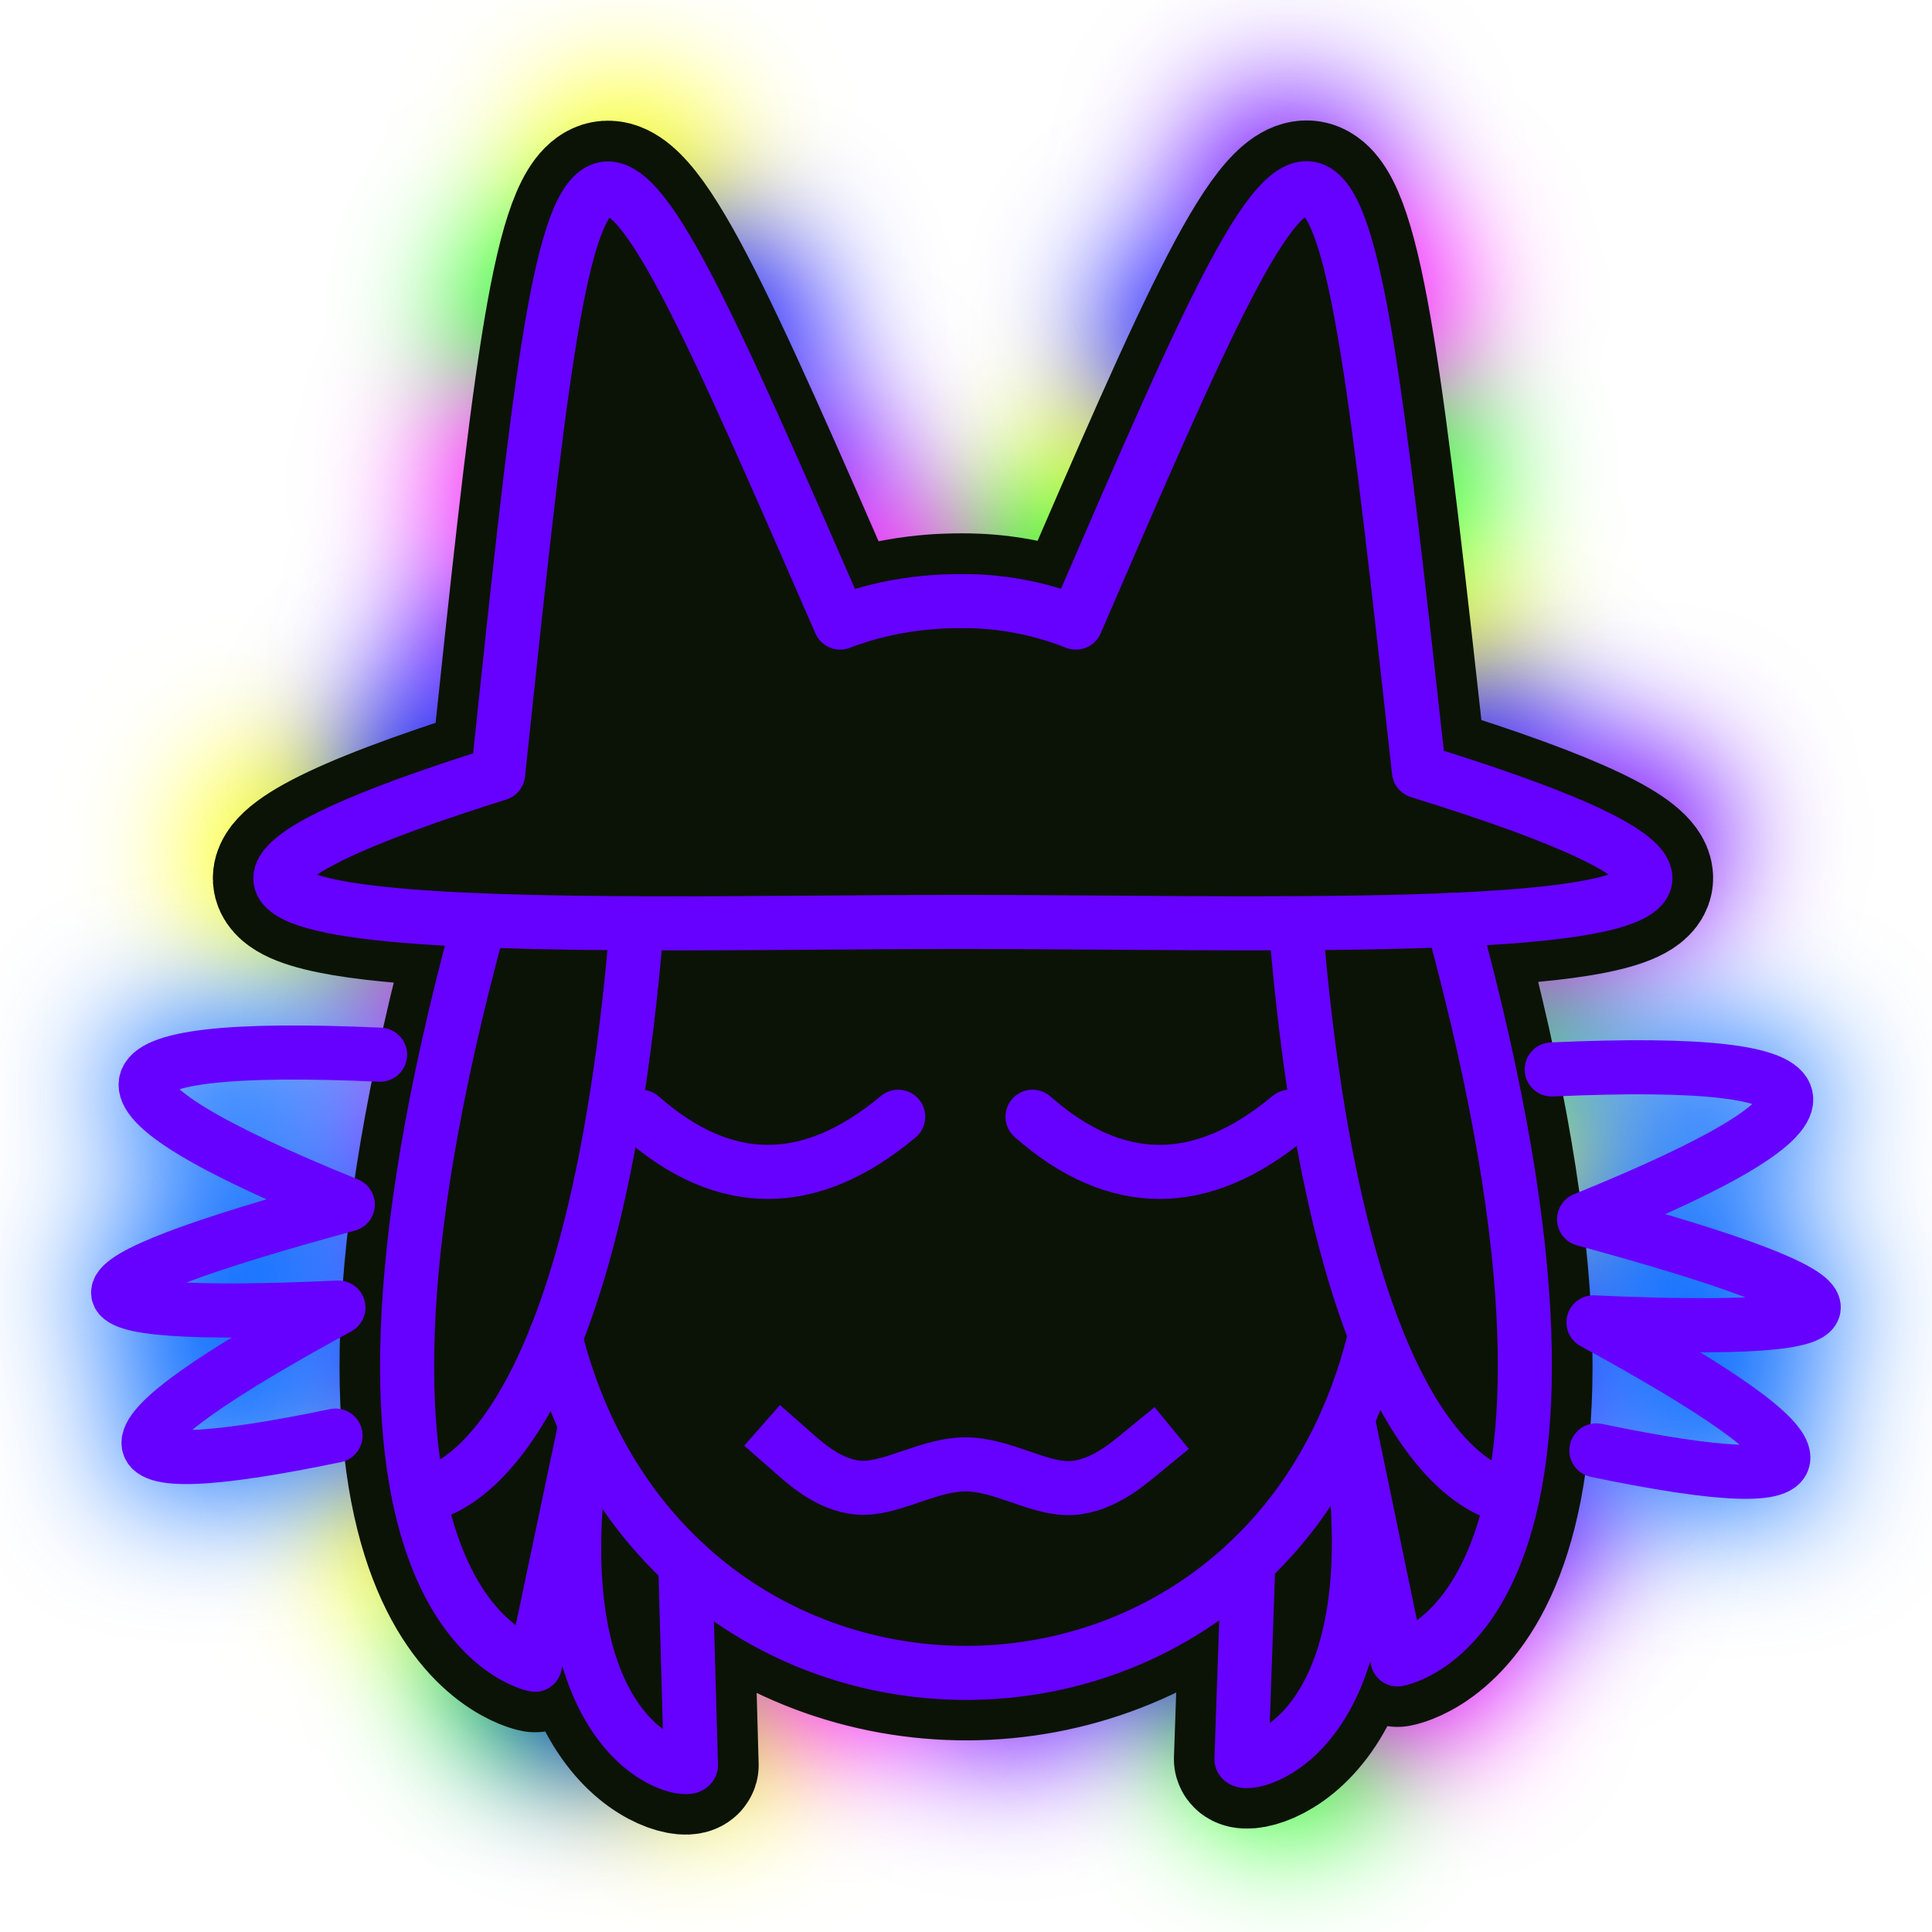
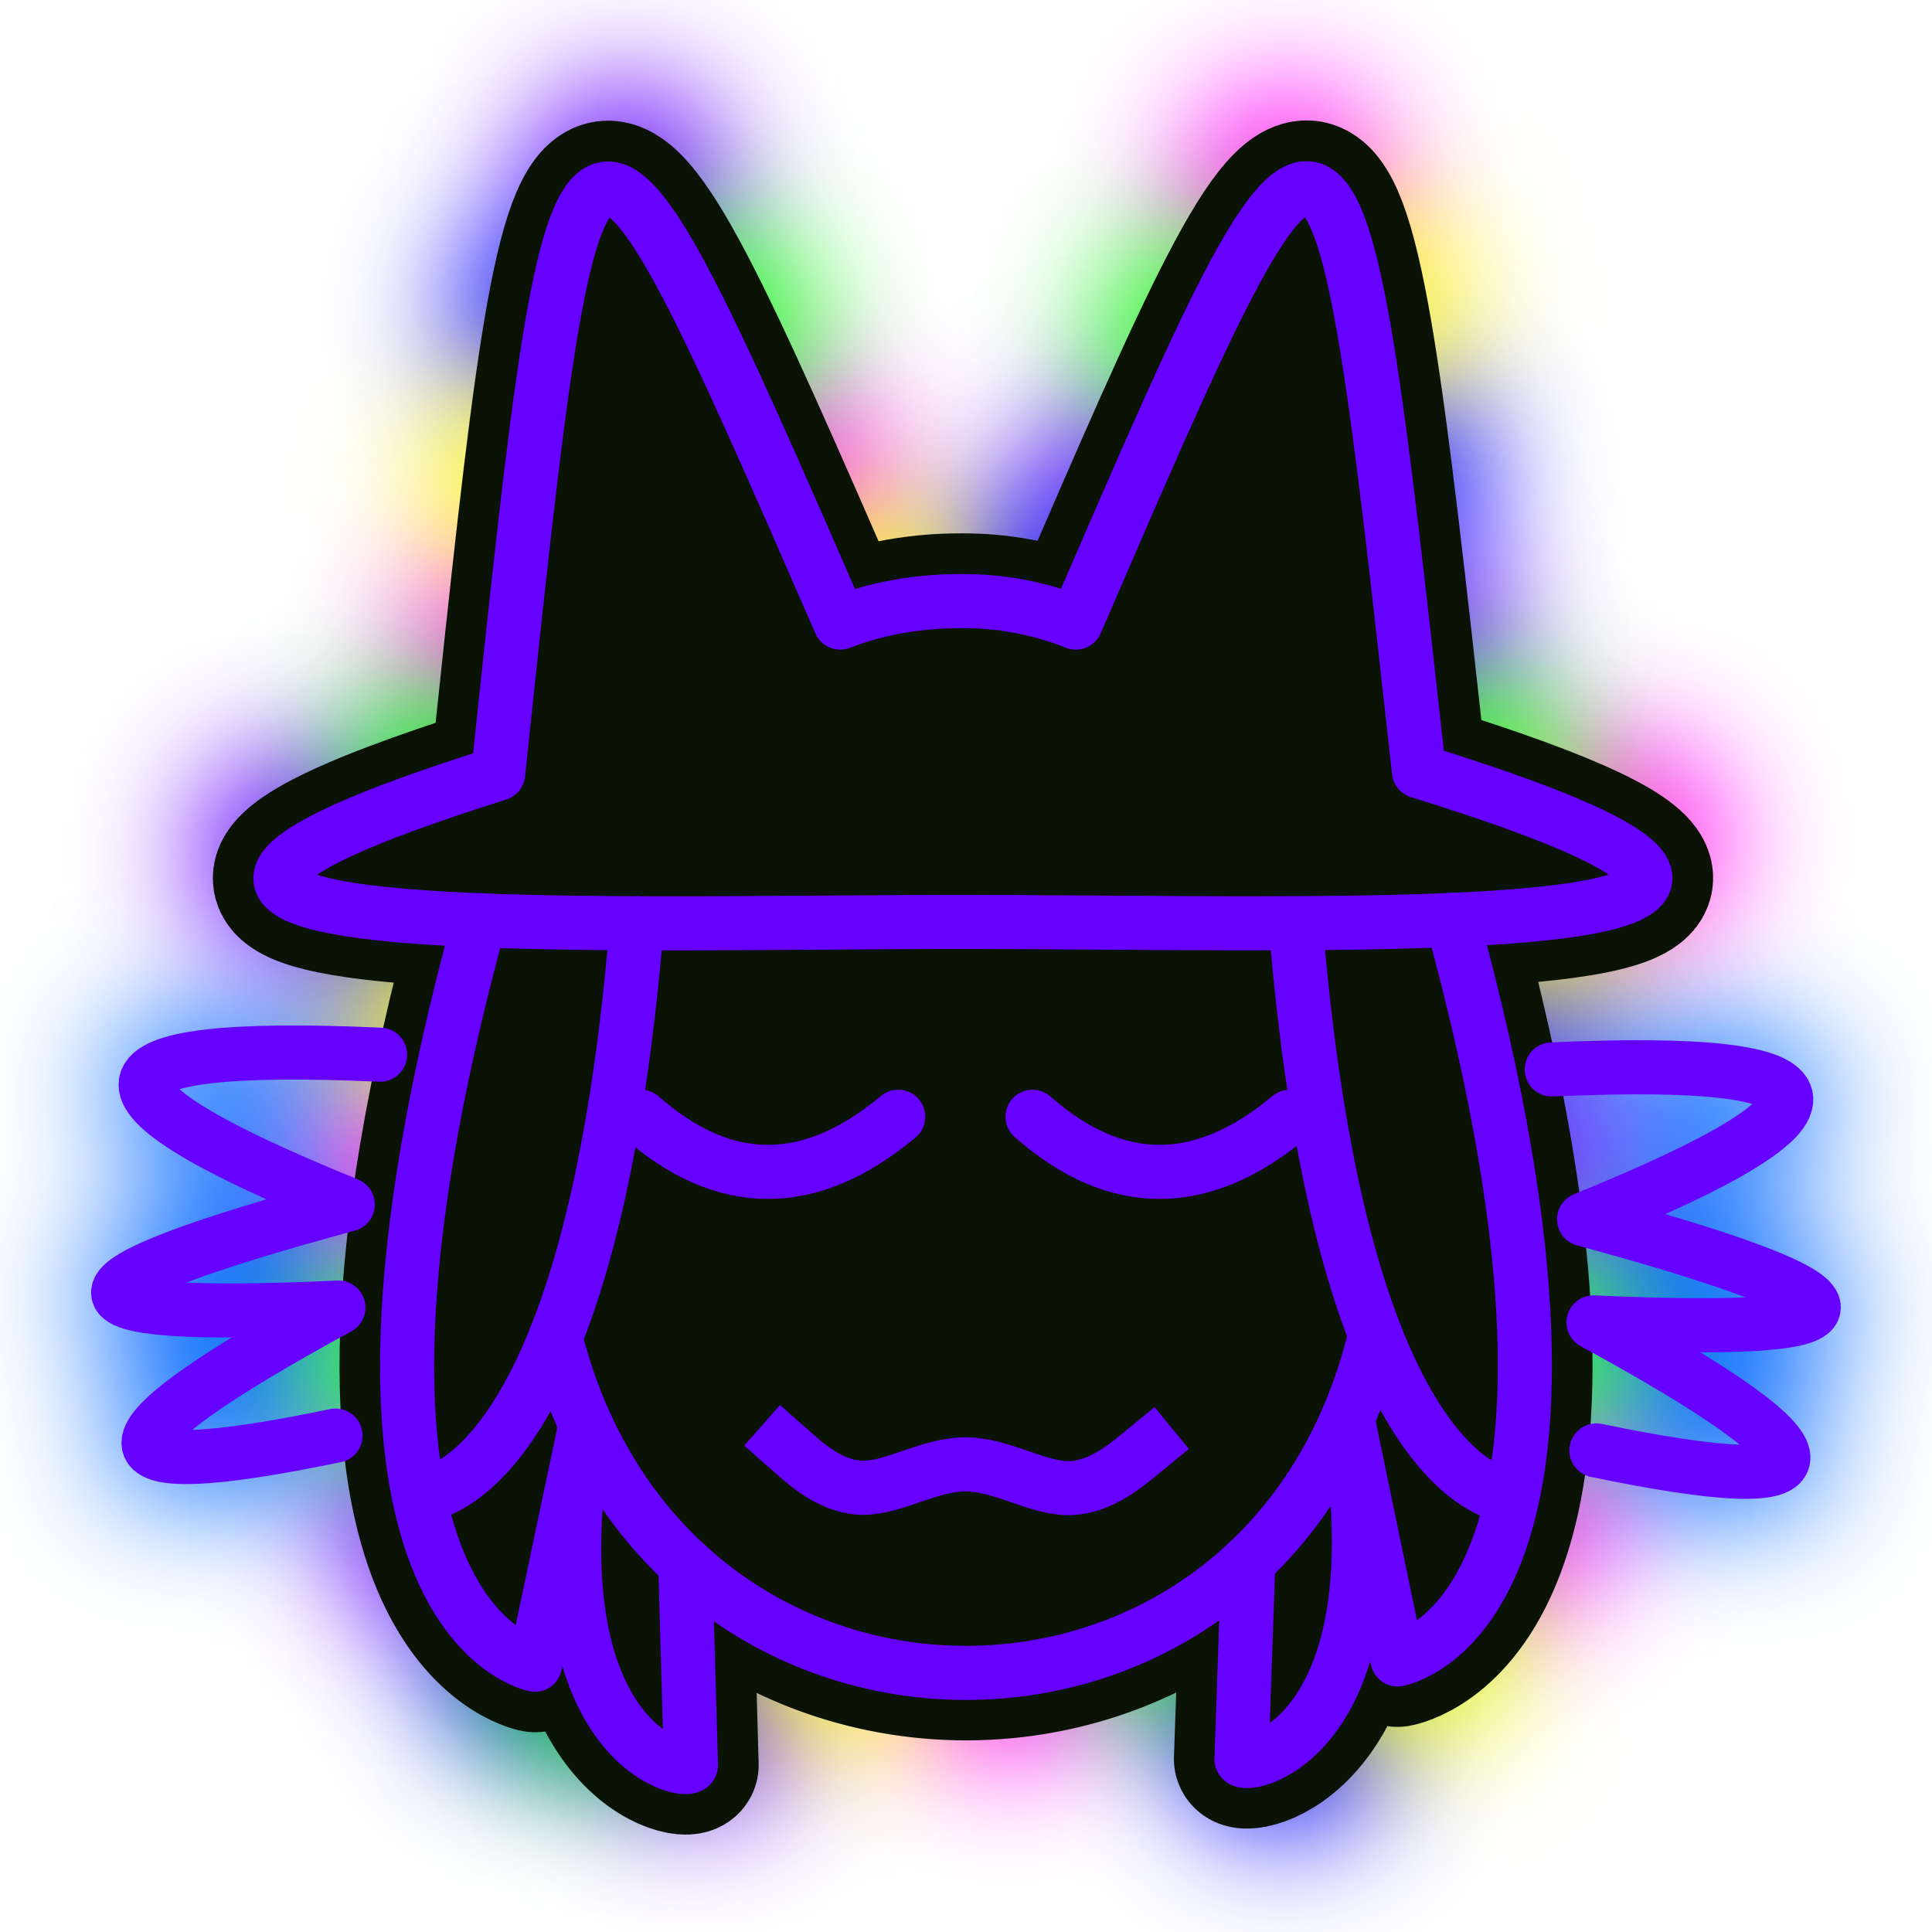
<svg xmlns="http://www.w3.org/2000/svg" viewBox="0 0 500 500" width="500px" height="500px">
  <defs>
-     <linearGradient id="main" gradientUnits="userSpaceOnUse" gradientTransform="matrix(-0.053985, 0, -0.035152, 0.148016, 401.3422, 197.8212)">
+     <linearGradient id="main" gradientUnits="userSpaceOnUse" gradientTransform="matrix(-0.053985, 0, -0.035152, 0.148016, 552.1966, 472.906)">
      <stop style="stop-color: rgb(102, 0, 255);" />
    </linearGradient>
    <linearGradient id="background" gradientUnits="userSpaceOnUse" gradientTransform="matrix(0.865959, 0, 0, 0.865959, 33.46913, 34.16363)">
      <stop style="stop-color: rgb(11, 19, 6);" />
    </linearGradient>
    <linearGradient id="gradient-1">
      <stop offset="0" style="" />
-       <stop offset="1" style="stop-color: rgb(255, 255, 255); stop-opacity: 0;" />
+       <stop offset="1" style="stop-color: rgb(255, 255, 255); stop-opacity: 0;">
+         <animate attributeName="stop-color" values="rgb(255, 255, 255); rgb(255, 255, 255)" begin="2.31s" dur="2s" fill="freeze" />
+       </stop>
    </linearGradient>
    <linearGradient id="highlight" gradientUnits="userSpaceOnUse" gradientTransform="matrix(1, 0, 0, 1, -0.004776, -2.714157)">
      <stop style="stop-color: rgb(0, 102, 255);" />
    </linearGradient>
-     <linearGradient id="christmas-one" gradientUnits="userSpaceOnUse">
+     <linearGradient id="christmas-one" gradientUnits="userSpaceOnUse" gradientTransform="matrix(1.098471, 0, 0, 1.098471, 30.63809, 82.3315)">
      <stop style="stop-color: rgb(255, 255, 0);" />
-     </linearGradient>
-     <linearGradient id="christmas-miq" gradientUnits="userSpaceOnUse">
-       <stop style="stop-color: rgb(102, 0, 255);" />
    </linearGradient>
    <view id="view-1" viewBox="550 0 500 500" />
    <filter id="blur-filter-0" color-interpolation-filters="sRGB" x="-50%" y="-50%" width="200%" height="200%">
      <feGaussianBlur stdDeviation="15" edgeMode="none" in="SourceGraphic" result="gaussian-blur-0" />
    </filter>
-     <linearGradient id="christmas-rad" gradientUnits="userSpaceOnUse">
+     <linearGradient id="christmas-rad" gradientUnits="userSpaceOnUse" gradientTransform="matrix(1.098471, 0, 0, 1.098471, -24.21121, -23.36058)">
      <stop style="stop-color: rgb(0, 255, 0);" />
    </linearGradient>
-     <linearGradient id="christmas-dog" gradientUnits="userSpaceOnUse">
+     <linearGradient id="christmas-dog" gradientUnits="userSpaceOnUse" gradientTransform="matrix(1.098471, 0, 0, 1.098471, -24.21121, -23.36058)">
      <stop style="stop-color: rgb(0, 0, 255);" />
    </linearGradient>
-     <linearGradient id="christmas-frs" gradientUnits="userSpaceOnUse">
+     <linearGradient id="christmas-frs" gradientUnits="userSpaceOnUse" gradientTransform="matrix(1.098471, 0, 0, 1.098471, -24.21121, -23.36058)">
      <stop style="stop-color: rgb(255, 0, 255);" />
+     </linearGradient>
+     <linearGradient id="christmas-miq" gradientUnits="userSpaceOnUse" gradientTransform="matrix(1.098471, 0, 0, 1.098471, 84.69699, 188.024)">
+       <stop style="stop-color: rgb(102, 0, 255);" />
    </linearGradient>
  </defs>
  <g style="" transform="matrix(1.098471, 0, 0, 1.098471, 565.7444, -7.601352)" id="object-0">
    <g transform="matrix(1, 0, 0, 1, -36.41878, -2.71343)">
-       <g style="" transform="matrix(1, 0, 0, 1, 0.71854, 0)">
-         <path style="fill-rule: nonzero; paint-order: fill; stroke-linecap: round; stroke-linejoin: round; filter: url(&quot;#blur-filter-0&quot;); stroke-width: 45.518px; stroke-dasharray: 1, 200; stroke-dashoffset: -180px; stroke: url(&quot;#christmas-one&quot;); fill: url(&quot;#main&quot;);" d="M 351.339 397.841 L 339.587 341.122 C 352.337 416.624 315.35 424.027 314.586 421.364 L 316.212 374.848 L 316.222 374.828 C 279.42 409.554 220.82 409.789 183.549 375.289 L 184.891 422.784 C 184.137 425.438 147.306 418.054 160.056 342.542 L 148.129 399.105 C 148.129 399.105 90.116 388.284 135.104 223.706 C 83.996 221.64 60.268 214.1 139.462 189.187 C 158.205 11.751 158.205 11.751 220.047 153.57 C 233.032 148.508 245.293 148.508 248.642 148.508 C 251.991 148.508 262.851 148.508 275.572 153.57 C 336.835 11.751 336.835 11.751 356.401 188.609 C 393.918 200.213 409.194 208.116 409.743 213.463 C 410.389 219.652 391.332 222.433 364.236 223.618 C 409.214 388.196 351.339 397.841 351.339 397.841 Z" />
-         <path style="fill-rule: nonzero; paint-order: fill; stroke-linecap: round; stroke-linejoin: round; filter: url(&quot;#blur-filter-0&quot;); stroke-width: 45.518px; stroke-dashoffset: -60px; stroke-dasharray: 1, 200; stroke: url(&quot;#christmas-miq&quot;); fill: url(&quot;#main&quot;);" d="M 351.339 397.841 L 339.587 341.122 C 352.337 416.624 315.35 424.027 314.586 421.364 L 316.212 374.848 L 316.222 374.828 C 279.42 409.554 220.82 409.789 183.549 375.289 L 184.891 422.784 C 184.137 425.438 147.306 418.054 160.056 342.542 L 148.129 399.105 C 148.129 399.105 90.116 388.284 135.104 223.706 C 83.996 221.64 60.268 214.1 139.462 189.187 C 158.205 11.751 158.205 11.751 220.047 153.57 C 233.032 148.508 245.293 148.508 248.642 148.508 C 251.991 148.508 262.851 148.508 275.572 153.57 C 336.835 11.751 336.835 11.751 356.401 188.609 C 393.918 200.213 409.194 208.116 409.743 213.463 C 410.389 219.652 391.332 222.433 364.236 223.618 C 409.214 388.196 351.339 397.841 351.339 397.841 Z" />
-         <path style="fill-rule: nonzero; paint-order: fill; stroke-linecap: round; stroke-linejoin: round; filter: url(&quot;#blur-filter-0&quot;); stroke-width: 45.518px; stroke-dasharray: 1, 200; stroke-dashoffset: -140px; stroke: url(&quot;#christmas-rad&quot;); fill: url(&quot;#main&quot;);" d="M 351.339 397.841 L 339.587 341.122 C 352.337 416.624 315.35 424.027 314.586 421.364 L 316.212 374.848 L 316.222 374.828 C 279.42 409.554 220.82 409.789 183.549 375.289 L 184.891 422.784 C 184.137 425.438 147.306 418.054 160.056 342.542 L 148.129 399.105 C 148.129 399.105 90.116 388.284 135.104 223.706 C 83.996 221.64 60.268 214.1 139.462 189.187 C 158.205 11.751 158.205 11.751 220.047 153.57 C 233.032 148.508 245.293 148.508 248.642 148.508 C 251.991 148.508 262.851 148.508 275.572 153.57 C 336.835 11.751 336.835 11.751 356.401 188.609 C 393.918 200.213 409.194 208.116 409.743 213.463 C 410.389 219.652 391.332 222.433 364.236 223.618 C 409.214 388.196 351.339 397.841 351.339 397.841 Z" />
-         <path style="fill-rule: nonzero; paint-order: fill; stroke-linecap: round; stroke-linejoin: round; filter: url(&quot;#blur-filter-0&quot;); stroke-width: 45.518px; stroke-dashoffset: -20px; stroke-dasharray: 1, 200; stroke: url(&quot;#christmas-dog&quot;); fill: url(&quot;#main&quot;);" d="M 351.339 397.841 L 339.587 341.122 C 352.337 416.624 315.35 424.027 314.586 421.364 L 316.212 374.848 L 316.222 374.828 C 279.42 409.554 220.82 409.789 183.549 375.289 L 184.891 422.784 C 184.137 425.438 147.306 418.054 160.056 342.542 L 148.129 399.105 C 148.129 399.105 90.116 388.284 135.104 223.706 C 83.996 221.64 60.268 214.1 139.462 189.187 C 158.205 11.751 158.205 11.751 220.047 153.57 C 233.032 148.508 245.293 148.508 248.642 148.508 C 251.991 148.508 262.851 148.508 275.572 153.57 C 336.835 11.751 336.835 11.751 356.401 188.609 C 393.918 200.213 409.194 208.116 409.743 213.463 C 410.389 219.652 391.332 222.433 364.236 223.618 C 409.214 388.196 351.339 397.841 351.339 397.841 Z" />
-         <path style="fill-rule: nonzero; paint-order: fill; stroke-linecap: round; stroke-linejoin: round; filter: url(&quot;#blur-filter-0&quot;); stroke-width: 45.518px; stroke-dasharray: 1, 200; stroke-dashoffset: -100px; stroke: url(&quot;#christmas-frs&quot;); fill: url(&quot;#main&quot;);" d="M 351.339 397.841 L 339.587 341.122 C 352.337 416.624 315.35 424.027 314.586 421.364 L 316.212 374.848 L 316.222 374.828 C 279.42 409.554 220.82 409.789 183.549 375.289 L 184.891 422.784 C 184.137 425.438 147.306 418.054 160.056 342.542 L 148.129 399.105 C 148.129 399.105 90.116 388.284 135.104 223.706 C 83.996 221.64 60.268 214.1 139.462 189.187 C 158.205 11.751 158.205 11.751 220.047 153.57 C 233.032 148.508 245.293 148.508 248.642 148.508 C 251.991 148.508 262.851 148.508 275.572 153.57 C 336.835 11.751 336.835 11.751 356.401 188.609 C 393.918 200.213 409.194 208.116 409.743 213.463 C 410.389 219.652 391.332 222.433 364.236 223.618 C 409.214 388.196 351.339 397.841 351.339 397.841 Z" />
+       <g style="">
+         <path style="fill-rule: nonzero; paint-order: fill; stroke-linecap: round; stroke-linejoin: round; filter: url(&quot;#blur-filter-0&quot;); stroke-width: 45.518px; stroke-dasharray: 1, 200; stroke-dashoffset: -180px; stroke: url(&quot;#christmas-miq&quot;); fill: url(&quot;#main&quot;);" d="M 362.536 413.657 L 349.627 351.353 C 363.633 434.29 323.003 442.422 322.164 439.497 L 323.95 388.4 L 323.961 388.378 C 283.535 426.524 219.165 426.782 178.224 388.885 L 179.698 441.056 C 178.87 443.972 138.412 435.861 152.418 352.913 L 139.313 415.046 C 139.313 415.046 75.59 403.159 125.011 222.375 C 68.868 220.106 42.801 211.823 129.8 184.457 C 150.385 -10.451 150.385 -10.451 218.316 145.333 C 232.58 139.772 246.048 139.772 249.727 139.772 C 253.405 139.772 265.335 139.772 279.309 145.333 C 346.604 -10.451 346.604 -10.451 368.095 183.822 C 409.309 196.569 426.083 205.25 426.687 211.123 C 427.401 217.922 406.464 220.977 376.707 222.278 C 426.105 403.063 362.536 413.657 362.536 413.657 Z">
+           <animate attributeName="stroke-dashoffset" values="0px;-1891px;0px" dur="5s" fill="freeze" keyTimes="0; 0.5; 1" calcMode="discrete" repeatCount="indefinite" />
+         </path>
+         <path style="fill-rule: nonzero; paint-order: fill; stroke-linecap: round; stroke-linejoin: round; filter: url(&quot;#blur-filter-0&quot;); stroke-width: 45.518px; stroke: url(&quot;#christmas-frs&quot;); stroke-dashoffset: -60px; stroke-dasharray: 1, 200; fill: url(&quot;#main&quot;);" d="M 361.747 413.657 L 348.837 351.353 C 362.843 434.29 322.214 442.422 321.374 439.497 L 323.161 388.4 L 323.172 388.378 C 282.746 426.524 218.375 426.782 177.434 388.885 L 178.908 441.056 C 178.08 443.972 137.622 435.861 151.628 352.913 L 138.526 415.046 C 138.526 415.046 74.801 403.159 124.219 222.375 C 68.078 220.106 42.013 211.823 129.006 184.457 C 149.594 -10.451 149.594 -10.451 217.526 145.333 C 231.79 139.772 245.258 139.772 248.937 139.772 C 252.616 139.772 264.545 139.772 278.519 145.333 C 345.814 -10.451 345.814 -10.451 367.304 183.822 C 408.518 196.569 425.303 205.25 425.907 211.123 C 426.61 217.922 405.673 220.977 375.916 222.278 C 425.325 403.063 361.747 413.657 361.747 413.657 Z">
+           <animate attributeName="stroke-dashoffset" values="-60px;-1771px;-60px" dur="5s" fill="freeze" keyTimes="0; 0.5; 1" calcMode="discrete" repeatCount="indefinite" />
+         </path>
+         <path style="fill-rule: nonzero; paint-order: fill; stroke-linecap: round; stroke-linejoin: round; filter: url(&quot;#blur-filter-0&quot;); stroke-width: 45.518px; stroke: url(&quot;#christmas-dog&quot;); stroke-dasharray: 1, 200; stroke-dashoffset: -140px; fill: url(&quot;#main&quot;);" d="M 361.747 413.657 L 348.837 351.353 C 362.843 434.29 322.214 442.422 321.374 439.497 L 323.161 388.4 L 323.172 388.378 C 282.746 426.524 218.375 426.782 177.434 388.885 L 178.908 441.056 C 178.08 443.972 137.622 435.861 151.628 352.913 L 138.526 415.046 C 138.526 415.046 74.801 403.159 124.219 222.375 C 68.078 220.106 42.013 211.823 129.006 184.457 C 149.594 -10.451 149.594 -10.451 217.526 145.333 C 231.79 139.772 245.258 139.772 248.937 139.772 C 252.616 139.772 264.545 139.772 278.519 145.333 C 345.814 -10.451 345.814 -10.451 367.304 183.822 C 408.518 196.569 425.303 205.25 425.907 211.123 C 426.61 217.922 405.673 220.977 375.916 222.278 C 425.325 403.063 361.747 413.657 361.747 413.657 Z">
+           <animate attributeName="stroke-dashoffset" values="-140px;-1851px;-140px" dur="5s" fill="freeze" keyTimes="0; 0.5; 1" calcMode="discrete" repeatCount="indefinite" />
+         </path>
+         <path style="fill-rule: nonzero; paint-order: fill; stroke-linecap: round; stroke-linejoin: round; filter: url(&quot;#blur-filter-0&quot;); stroke-width: 45.518px; stroke-dashoffset: -20px; stroke: url(&quot;#christmas-rad&quot;); stroke-dasharray: 1, 200; fill: url(&quot;#main&quot;);" d="M 361.747 413.657 L 348.837 351.353 C 362.843 434.29 322.214 442.422 321.374 439.497 L 323.161 388.4 L 323.172 388.378 C 282.746 426.524 218.375 426.782 177.434 388.885 L 178.908 441.056 C 178.08 443.972 137.622 435.861 151.628 352.913 L 138.526 415.046 C 138.526 415.046 74.801 403.159 124.219 222.375 C 68.078 220.106 42.013 211.823 129.006 184.457 C 149.594 -10.451 149.594 -10.451 217.526 145.333 C 231.79 139.772 245.258 139.772 248.937 139.772 C 252.616 139.772 264.545 139.772 278.519 145.333 C 345.814 -10.451 345.814 -10.451 367.304 183.822 C 408.518 196.569 425.303 205.25 425.907 211.123 C 426.61 217.922 405.673 220.977 375.916 222.278 C 425.325 403.063 361.747 413.657 361.747 413.657 Z">
+           <animate attributeName="stroke-dashoffset" values="-20px;-1731px;-20px" dur="5s" keyTimes="0; 0.5; 1" calcMode="discrete" repeatCount="indefinite" />
+         </path>
+         <path style="fill-rule: nonzero; paint-order: fill; stroke-linecap: round; stroke-linejoin: round; filter: url(&quot;#blur-filter-0&quot;); stroke: url(&quot;#christmas-one&quot;); stroke-width: 45.518px; stroke-dasharray: 1, 200; stroke-dashoffset: -100px; fill: url(&quot;#main&quot;);" d="M 361.747 413.657 L 348.837 351.353 C 362.843 434.29 322.214 442.422 321.374 439.497 L 323.161 388.4 L 323.172 388.378 C 282.746 426.524 218.375 426.782 177.434 388.885 L 178.908 441.056 C 178.08 443.972 137.622 435.861 151.628 352.913 L 138.526 415.046 C 138.526 415.046 74.801 403.159 124.219 222.375 C 68.078 220.106 42.013 211.823 129.006 184.457 C 149.594 -10.451 149.594 -10.451 217.526 145.333 C 231.79 139.772 245.258 139.772 248.937 139.772 C 252.616 139.772 264.545 139.772 278.519 145.333 C 345.814 -10.451 345.814 -10.451 367.304 183.822 C 408.518 196.569 425.303 205.25 425.907 211.123 C 426.61 217.922 405.673 220.977 375.916 222.278 C 425.325 403.063 361.747 413.657 361.747 413.657 Z">
+           <animate attributeName="stroke-dashoffset" values="-100px;-1871px;-100px" dur="5s" fill="freeze" keyTimes="0; 0.5; 1" calcMode="discrete" repeatCount="indefinite" />
+         </path>
      </g>
      <path style="stroke-linejoin: round; fill-rule: nonzero; paint-order: fill; fill: none; stroke-linecap: round; stroke: url(&quot;#highlight&quot;); filter: url(&quot;#blur-filter-0&quot;); stroke-width: 18.207px;" d="M 101.153 345.107 C 42.19 357.358 42.396 347.311 101.838 314.955 C 31.898 318.167 32.633 310.079 104.032 290.669 C 38.087 263.925 40.633 252.164 111.65 255.366" />
      <path style="stroke-linejoin: round; fill-rule: nonzero; stroke-linecap: round; paint-order: stroke; fill: none; stroke: url(&quot;#highlight&quot;); filter: url(&quot;#blur-filter-0&quot;); stroke-width: 18.207px;" d="M 387.689 258.853 C 458.707 255.65 461.253 267.402 395.308 294.146 C 466.717 313.555 467.451 321.634 397.521 318.432 C 456.944 350.787 457.169 360.844 398.207 348.594" />
    </g>
    <path style="fill-rule: nonzero; stroke-linecap: round; stroke-linejoin: round; stroke-dashoffset: -52px; paint-order: fill; filter: none; vector-effect: non-scaling-stroke; fill: url(&quot;#main&quot;); stroke: url(&quot;#main&quot;);" d="M 337.164 257.819 L 351.27 256.14 C 422.288 252.937 424.834 264.689 358.889 291.433 C 430.298 310.842 431.032 318.921 361.102 315.719 C 420.525 348.074 420.75 358.131 361.788 345.881 L 344.353 342.675 C 346.58 308.184 342.847 282.798 337.164 257.819 Z" id="object-3" />
    <path style="fill-rule: nonzero; stroke-linecap: round; stroke-linejoin: round; stroke-dashoffset: -52px; paint-order: fill; filter: none; vector-effect: non-scaling-stroke; fill: url(&quot;#main&quot;); stroke: url(&quot;#main&quot;);" d="M 82.04 338.623 L 64.734 342.394 C 5.771 354.645 5.977 344.598 65.419 312.242 C -4.521 315.454 -3.786 307.366 67.613 287.956 C 1.668 261.212 4.214 249.451 75.231 252.653 L 90.156 253.908 C 85.362 271.181 78.956 314.473 82.04 338.623 Z" id="object-3" />
    <path style="fill-rule: nonzero; stroke-linecap: round; stroke-linejoin: round; stroke-dashoffset: -52px; paint-order: fill; filter: none; vector-effect: non-scaling-stroke; fill: url(&quot;#main&quot;);" d="M 314.92 395.128 L 303.168 338.409 C 315.918 413.911 278.931 421.314 278.167 418.651 L 279.793 372.135 L 279.803 372.115 C 243.001 406.841 184.401 407.076 147.13 372.576 L 148.472 420.071 C 147.718 422.725 110.887 415.341 123.637 339.829 L 111.71 396.392 C 111.71 396.392 53.697 385.571 98.685 220.993 C 47.577 218.927 23.849 211.387 103.043 186.474 C 121.786 9.038 121.786 9.038 183.628 150.857 C 196.613 145.795 208.874 145.795 212.223 145.795 C 215.572 145.795 226.432 145.795 239.153 150.857 C 300.416 9.038 300.416 9.038 319.982 185.896 C 357.499 197.5 372.775 205.403 373.324 210.75 C 373.97 216.939 354.913 219.72 327.817 220.905 C 372.795 385.483 314.92 395.128 314.92 395.128 Z" id="object-3" />
  </g>
  <g style="" transform="matrix(1.098471, 0, 0, 1.098471, -24.25527, -7.601352)" id="object-2">
    <g>
-       <g style="" transform="matrix(1, 0, 0, 1, 0.714, -2.713)">
-         <path style="fill-rule: nonzero; paint-order: fill; stroke-linecap: round; stroke-linejoin: round; filter: url(&quot;#blur-filter-0&quot;); stroke-width: 45.518px; stroke-dasharray: 1, 200; stroke-dashoffset: -180px; stroke: url(&quot;#christmas-one&quot;); fill-opacity: 0; fill: none;" d="M 351.339 397.841 L 339.587 341.122 C 352.337 416.624 315.35 424.027 314.586 421.364 L 316.212 374.848 L 316.222 374.828 C 279.42 409.554 220.82 409.789 183.549 375.289 L 184.891 422.784 C 184.137 425.438 147.306 418.054 160.056 342.542 L 148.129 399.105 C 148.129 399.105 90.116 388.284 135.104 223.706 C 83.996 221.64 60.268 214.1 139.462 189.187 C 158.205 11.751 158.205 11.751 220.047 153.57 C 233.032 148.508 245.293 148.508 248.642 148.508 C 251.991 148.508 262.851 148.508 275.572 153.57 C 336.835 11.751 336.835 11.751 356.401 188.609 C 393.918 200.213 409.194 208.116 409.743 213.463 C 410.389 219.652 391.332 222.433 364.236 223.618 C 409.214 388.196 351.339 397.841 351.339 397.841 Z" />
-         <path style="fill-rule: nonzero; paint-order: fill; stroke-linecap: round; stroke-linejoin: round; filter: url(&quot;#blur-filter-0&quot;); stroke-width: 45.518px; stroke-dashoffset: -60px; stroke-dasharray: 1, 200; stroke: url(&quot;#christmas-miq&quot;); fill-opacity: 0; fill: none;" d="M 351.339 397.841 L 339.587 341.122 C 352.337 416.624 315.35 424.027 314.586 421.364 L 316.212 374.848 L 316.222 374.828 C 279.42 409.554 220.82 409.789 183.549 375.289 L 184.891 422.784 C 184.137 425.438 147.306 418.054 160.056 342.542 L 148.129 399.105 C 148.129 399.105 90.116 388.284 135.104 223.706 C 83.996 221.64 60.268 214.1 139.462 189.187 C 158.205 11.751 158.205 11.751 220.047 153.57 C 233.032 148.508 245.293 148.508 248.642 148.508 C 251.991 148.508 262.851 148.508 275.572 153.57 C 336.835 11.751 336.835 11.751 356.401 188.609 C 393.918 200.213 409.194 208.116 409.743 213.463 C 410.389 219.652 391.332 222.433 364.236 223.618 C 409.214 388.196 351.339 397.841 351.339 397.841 Z" />
-         <path style="fill-rule: nonzero; paint-order: fill; stroke-linecap: round; stroke-linejoin: round; filter: url(&quot;#blur-filter-0&quot;); stroke-width: 45.518px; stroke-dasharray: 1, 200; stroke-dashoffset: -140px; stroke: url(&quot;#christmas-rad&quot;); fill-opacity: 0; fill: none;" d="M 351.339 397.841 L 339.587 341.122 C 352.337 416.624 315.35 424.027 314.586 421.364 L 316.212 374.848 L 316.222 374.828 C 279.42 409.554 220.82 409.789 183.549 375.289 L 184.891 422.784 C 184.137 425.438 147.306 418.054 160.056 342.542 L 148.129 399.105 C 148.129 399.105 90.116 388.284 135.104 223.706 C 83.996 221.64 60.268 214.1 139.462 189.187 C 158.205 11.751 158.205 11.751 220.047 153.57 C 233.032 148.508 245.293 148.508 248.642 148.508 C 251.991 148.508 262.851 148.508 275.572 153.57 C 336.835 11.751 336.835 11.751 356.401 188.609 C 393.918 200.213 409.194 208.116 409.743 213.463 C 410.389 219.652 391.332 222.433 364.236 223.618 C 409.214 388.196 351.339 397.841 351.339 397.841 Z" />
-         <path style="fill-rule: nonzero; paint-order: fill; stroke-linecap: round; stroke-linejoin: round; filter: url(&quot;#blur-filter-0&quot;); stroke-width: 45.518px; stroke-dashoffset: -20px; stroke-dasharray: 1, 200; stroke: url(&quot;#christmas-dog&quot;); fill-opacity: 0; fill: none;" d="M 351.339 397.841 L 339.587 341.122 C 352.337 416.624 315.35 424.027 314.586 421.364 L 316.212 374.848 L 316.222 374.828 C 279.42 409.554 220.82 409.789 183.549 375.289 L 184.891 422.784 C 184.137 425.438 147.306 418.054 160.056 342.542 L 148.129 399.105 C 148.129 399.105 90.116 388.284 135.104 223.706 C 83.996 221.64 60.268 214.1 139.462 189.187 C 158.205 11.751 158.205 11.751 220.047 153.57 C 233.032 148.508 245.293 148.508 248.642 148.508 C 251.991 148.508 262.851 148.508 275.572 153.57 C 336.835 11.751 336.835 11.751 356.401 188.609 C 393.918 200.213 409.194 208.116 409.743 213.463 C 410.389 219.652 391.332 222.433 364.236 223.618 C 409.214 388.196 351.339 397.841 351.339 397.841 Z" />
-         <path style="fill-rule: nonzero; paint-order: fill; stroke-linecap: round; stroke-linejoin: round; filter: url(&quot;#blur-filter-0&quot;); stroke-width: 45.518px; stroke-dasharray: 1, 200; stroke-dashoffset: -100px; stroke: url(&quot;#christmas-frs&quot;); fill-opacity: 0; fill: none;" d="M 351.339 397.841 L 339.587 341.122 C 352.337 416.624 315.35 424.027 314.586 421.364 L 316.212 374.848 L 316.222 374.828 C 279.42 409.554 220.82 409.789 183.549 375.289 L 184.891 422.784 C 184.137 425.438 147.306 418.054 160.056 342.542 L 148.129 399.105 C 148.129 399.105 90.116 388.284 135.104 223.706 C 83.996 221.64 60.268 214.1 139.462 189.187 C 158.205 11.751 158.205 11.751 220.047 153.57 C 233.032 148.508 245.293 148.508 248.642 148.508 C 251.991 148.508 262.851 148.508 275.572 153.57 C 336.835 11.751 336.835 11.751 356.401 188.609 C 393.918 200.213 409.194 208.116 409.743 213.463 C 410.389 219.652 391.332 222.433 364.236 223.618 C 409.214 388.196 351.339 397.841 351.339 397.841 Z" />
-       </g>
      <path style="stroke-linejoin: round; fill-rule: nonzero; paint-order: fill; fill: none; stroke-linecap: round; stroke: url(&quot;#highlight&quot;); filter: url(&quot;#blur-filter-0&quot;); stroke-width: 18.207px;" d="M 101.153 345.107 C 42.19 357.358 42.396 347.311 101.838 314.955 C 31.898 318.167 32.633 310.079 104.032 290.669 C 38.087 263.925 40.633 252.164 111.65 255.366" />
      <path style="stroke-linejoin: round; fill-rule: nonzero; stroke-linecap: round; paint-order: stroke; fill: none; stroke: url(&quot;#highlight&quot;); filter: url(&quot;#blur-filter-0&quot;); stroke-width: 18.207px;" d="M 387.689 258.853 C 458.707 255.65 461.253 267.402 395.308 294.146 C 466.717 313.555 467.451 321.634 397.521 318.432 C 456.944 350.787 457.169 360.844 398.207 348.594" />
+       <path style="fill-rule: nonzero; paint-order: fill; stroke-linecap: round; stroke-linejoin: round; filter: url(&quot;#blur-filter-0&quot;); stroke-width: 45.518px; stroke-dasharray: 1, 200; stroke-dashoffset: -180px; stroke: url(&quot;#christmas-miq&quot;); fill: none;" d="M 352.414 395.128 L 340.662 338.409 C 353.412 413.911 316.425 421.314 315.661 418.651 L 317.287 372.135 L 317.297 372.115 C 280.495 406.841 221.895 407.076 184.624 372.576 L 185.966 420.071 C 185.212 422.725 148.381 415.341 161.131 339.829 L 149.201 396.392 C 149.201 396.392 91.191 385.571 136.181 220.993 C 85.071 218.927 61.341 211.387 140.541 186.474 C 159.281 9.038 159.281 9.038 221.122 150.857 C 234.107 145.795 246.368 145.795 249.717 145.795 C 253.066 145.795 263.926 145.795 276.647 150.857 C 337.91 9.038 337.91 9.038 357.474 185.896 C 394.994 197.5 410.264 205.403 410.814 210.75 C 411.464 216.939 392.404 219.72 365.314 220.905 C 410.284 385.483 352.414 395.128 352.414 395.128 Z">
+         <animate attributeName="stroke-dashoffset" values="0px;-1891px;0px" dur="5s" fill="freeze" keyTimes="0; 0.5; 1" calcMode="discrete" repeatCount="indefinite" />
+       </path>
+       <path style="fill-rule: nonzero; paint-order: fill; stroke-linecap: round; stroke-linejoin: round; filter: url(&quot;#blur-filter-0&quot;); stroke-width: 45.518px; stroke: url(&quot;#christmas-frs&quot;); stroke-dashoffset: -60px; stroke-dasharray: 1, 200; fill: none;" d="M 351.695 395.128 L 339.943 338.409 C 352.693 413.911 315.706 421.314 314.942 418.651 L 316.568 372.135 L 316.578 372.115 C 279.776 406.841 221.176 407.076 183.905 372.576 L 185.247 420.071 C 184.493 422.725 147.662 415.341 160.412 339.829 L 148.485 396.392 C 148.485 396.392 90.472 385.571 135.46 220.993 C 84.352 218.927 60.624 211.387 139.818 186.474 C 158.561 9.038 158.561 9.038 220.403 150.857 C 233.388 145.795 245.649 145.795 248.998 145.795 C 252.347 145.795 263.207 145.795 275.928 150.857 C 337.191 9.038 337.191 9.038 356.754 185.896 C 394.274 197.5 409.554 205.403 410.104 210.75 C 410.744 216.939 391.684 219.72 364.594 220.905 C 409.574 385.483 351.695 395.128 351.695 395.128 Z">
+         <animate attributeName="stroke-dashoffset" values="-60px;-1771px;-60px" dur="5s" fill="freeze" keyTimes="0; 0.5; 1" calcMode="discrete" repeatCount="indefinite" />
+       </path>
+       <path style="fill-rule: nonzero; paint-order: fill; stroke-linecap: round; stroke-linejoin: round; filter: url(&quot;#blur-filter-0&quot;); stroke-width: 45.518px; stroke: url(&quot;#christmas-dog&quot;); stroke-dasharray: 1, 200; stroke-dashoffset: -140px; fill: none;" d="M 351.695 395.128 L 339.943 338.409 C 352.693 413.911 315.706 421.314 314.942 418.651 L 316.568 372.135 L 316.578 372.115 C 279.776 406.841 221.176 407.076 183.905 372.576 L 185.247 420.071 C 184.493 422.725 147.662 415.341 160.412 339.829 L 148.485 396.392 C 148.485 396.392 90.472 385.571 135.46 220.993 C 84.352 218.927 60.624 211.387 139.818 186.474 C 158.561 9.038 158.561 9.038 220.403 150.857 C 233.388 145.795 245.649 145.795 248.998 145.795 C 252.347 145.795 263.207 145.795 275.928 150.857 C 337.191 9.038 337.191 9.038 356.754 185.896 C 394.274 197.5 409.554 205.403 410.104 210.75 C 410.744 216.939 391.684 219.72 364.594 220.905 C 409.574 385.483 351.695 395.128 351.695 395.128 Z">
+         <animate attributeName="stroke-dashoffset" values="-140px;-1851px;-140px" dur="5s" fill="freeze" keyTimes="0; 0.5; 1" calcMode="discrete" repeatCount="indefinite" />
+       </path>
+       <path style="fill-rule: nonzero; paint-order: fill; stroke-linecap: round; stroke-linejoin: round; filter: url(&quot;#blur-filter-0&quot;); stroke-width: 45.518px; stroke-dashoffset: -20px; stroke: url(&quot;#christmas-rad&quot;); stroke-dasharray: 1, 200; fill: none;" d="M 351.695 395.128 L 339.943 338.409 C 352.693 413.911 315.706 421.314 314.942 418.651 L 316.568 372.135 L 316.578 372.115 C 279.776 406.841 221.176 407.076 183.905 372.576 L 185.247 420.071 C 184.493 422.725 147.662 415.341 160.412 339.829 L 148.485 396.392 C 148.485 396.392 90.472 385.571 135.46 220.993 C 84.352 218.927 60.624 211.387 139.818 186.474 C 158.561 9.038 158.561 9.038 220.403 150.857 C 233.388 145.795 245.649 145.795 248.998 145.795 C 252.347 145.795 263.207 145.795 275.928 150.857 C 337.191 9.038 337.191 9.038 356.754 185.896 C 394.274 197.5 409.554 205.403 410.104 210.75 C 410.744 216.939 391.684 219.72 364.594 220.905 C 409.574 385.483 351.695 395.128 351.695 395.128 Z">
+         <animate attributeName="stroke-dashoffset" values="-20px;-1731px;-20px" dur="5s" keyTimes="0; 0.5; 1" calcMode="discrete" repeatCount="indefinite" />
+       </path>
+       <path style="fill-rule: nonzero; paint-order: fill; stroke-linecap: round; stroke-linejoin: round; filter: url(&quot;#blur-filter-0&quot;); stroke: url(&quot;#christmas-one&quot;); stroke-width: 45.518px; stroke-dasharray: 1, 200; stroke-dashoffset: -100px; fill: none;" d="M 351.695 395.128 L 339.943 338.409 C 352.693 413.911 315.706 421.314 314.942 418.651 L 316.568 372.135 L 316.578 372.115 C 279.776 406.841 221.176 407.076 183.905 372.576 L 185.247 420.071 C 184.493 422.725 147.662 415.341 160.412 339.829 L 148.485 396.392 C 148.485 396.392 90.472 385.571 135.46 220.993 C 84.352 218.927 60.624 211.387 139.818 186.474 C 158.561 9.038 158.561 9.038 220.403 150.857 C 233.388 145.795 245.649 145.795 248.998 145.795 C 252.347 145.795 263.207 145.795 275.928 150.857 C 337.191 9.038 337.191 9.038 356.754 185.896 C 394.274 197.5 409.554 205.403 410.104 210.75 C 410.744 216.939 391.684 219.72 364.594 220.905 C 409.574 385.483 351.695 395.128 351.695 395.128 Z">
+         <animate attributeName="stroke-dashoffset" values="-100px;-1871px;-100px" dur="5s" fill="freeze" keyTimes="0; 0.5; 1" calcMode="discrete" repeatCount="indefinite" />
+       </path>
    </g>
    <g style="" id="object-1">
      <path style="fill-rule: nonzero; paint-order: fill; fill: url(&quot;#background&quot;); filter: none; stroke-linecap: round; stroke-linejoin: round; stroke-dashoffset: -52px; stroke-width: 31.863px; stroke: url(&quot;#background&quot;);" d="M 351.339 397.841 L 339.587 341.122 C 352.337 416.624 315.35 424.027 314.586 421.364 L 316.212 374.848 L 316.222 374.828 C 279.42 409.554 220.82 409.789 183.549 375.289 L 184.891 422.784 C 184.137 425.438 147.306 418.054 160.056 342.542 L 148.129 399.105 C 148.129 399.105 90.116 388.284 135.104 223.706 C 83.996 221.64 60.268 214.1 139.462 189.187 C 158.205 11.751 158.205 11.751 220.047 153.57 C 233.032 148.508 245.293 148.508 248.642 148.508 C 251.991 148.508 262.851 148.508 275.572 153.57 C 336.835 11.751 336.835 11.751 356.401 188.609 C 393.918 200.213 409.194 208.116 409.743 213.463 C 410.389 219.652 391.332 222.433 364.236 223.618 C 409.214 388.196 351.339 397.841 351.339 397.841 Z" />
    </g>
    <path style="stroke-linecap: round; stroke-linejoin: round; paint-order: stroke; fill: none; stroke: url(&quot;#main&quot;); stroke-width: 12.745px;" d="M 139.442 189.216 C 158.186 11.791 158.186 11.791 220.027 153.6 C 233.012 148.537 245.273 148.537 248.622 148.537 C 251.971 148.537 262.841 148.537 275.552 153.6 C 336.826 11.791 336.826 11.791 356.382 188.638 C 393.898 200.243 409.175 208.155 409.723 213.492 C 411.163 227.359 313.881 224.127 248.622 224.127 C 158.186 224.127 8.826 230.316 139.442 189.216 Z" />
    <g style="">
      <path style="stroke-linecap: round; stroke-linejoin: round; paint-order: stroke; fill: none; stroke: url(&quot;#main&quot;); stroke-width: 12.745px;" d="M 364.216 223.638 C 409.204 388.225 351.329 397.881 351.329 397.881 L 339.568 341.141 C 352.318 416.653 315.33 424.057 314.567 421.403 L 316.192 374.877 M 183.529 375.328 L 184.871 422.813 C 184.117 425.477 147.286 418.083 160.037 342.571 L 148.119 399.144 C 148.119 399.144 90.097 388.323 135.094 223.736" />
    </g>
    <g style="">
      <path style="stroke-linecap: round; stroke-linejoin: round; paint-order: stroke; fill: none; stroke: url(&quot;#main&quot;); stroke-width: 12.745px;" d="M 172.131 224.451 C 161.094 359.865 120.777 359.268 120.777 359.268" />
      <path style="stroke-linecap: round; stroke-linejoin: round; paint-order: stroke; fill: none; stroke: url(&quot;#main&quot;); stroke-width: 12.745px;" d="M 327.327 224.46 C 338.353 359.885 378.367 359.522 378.367 359.522" />
    </g>
    <path style="stroke-linecap: round; stroke-linejoin: round; paint-order: stroke; fill: none; stroke: url(&quot;#main&quot;); stroke-width: 12.745px;" d="M 152.937 322.065 C 179.661 427.876 320.942 427.141 346.109 321.331" />
    <g>
      <path style="fill: none; stroke-linecap: round; stroke-linejoin: round; paint-order: fill; stroke: url(&quot;#main&quot;); stroke-width: 12.745px;" d="M 111.631 255.406 C 40.614 252.203 38.068 263.955 104.022 290.699 C 32.613 310.108 31.879 318.197 101.819 314.985 C 42.376 347.35 42.171 357.397 101.133 345.147" />
      <path style="fill: none; stroke-linecap: round; stroke-linejoin: round; paint-order: fill; stroke: url(&quot;#main&quot;); stroke-width: 12.745px;" d="M 387.67 258.882 C 458.697 255.68 461.233 267.441 395.288 294.185 C 466.697 313.584 467.432 321.673 397.502 318.471 C 456.934 350.826 457.149 360.874 398.187 348.633" />
    </g>
    <g style="">
      <path style="fill: none; paint-order: fill; stroke: url(&quot;#main&quot;); stroke-linecap: square; stroke-miterlimit: 1; stroke-linejoin: round; stroke-width: 12.745px;" d="M 206.415 346.939 L 209.426 349.585 C 212.438 352.23 218.46 357.522 225.655 357.445 C 232.849 357.368 241.216 351.923 249.539 351.921 C 257.863 351.92 266.145 357.361 273.416 357.515 C 280.687 357.668 286.948 352.534 290.079 349.966 L 293.209 347.399" />
      <path style="fill: none; stroke-linecap: round; stroke-linejoin: round; paint-order: fill; stroke: url(&quot;#main&quot;); stroke-width: 12.745px;" d="M 265.348 270.026 C 285.032 287.35 305.234 287.35 325.965 270.026" />
      <path style="fill: none; stroke-linecap: round; stroke-linejoin: round; paint-order: fill; stroke: url(&quot;#main&quot;); stroke-width: 12.745px;" d="M 173.081 270.026 C 192.764 287.35 212.967 287.35 233.698 270.026" />
    </g>
  </g>
</svg>
